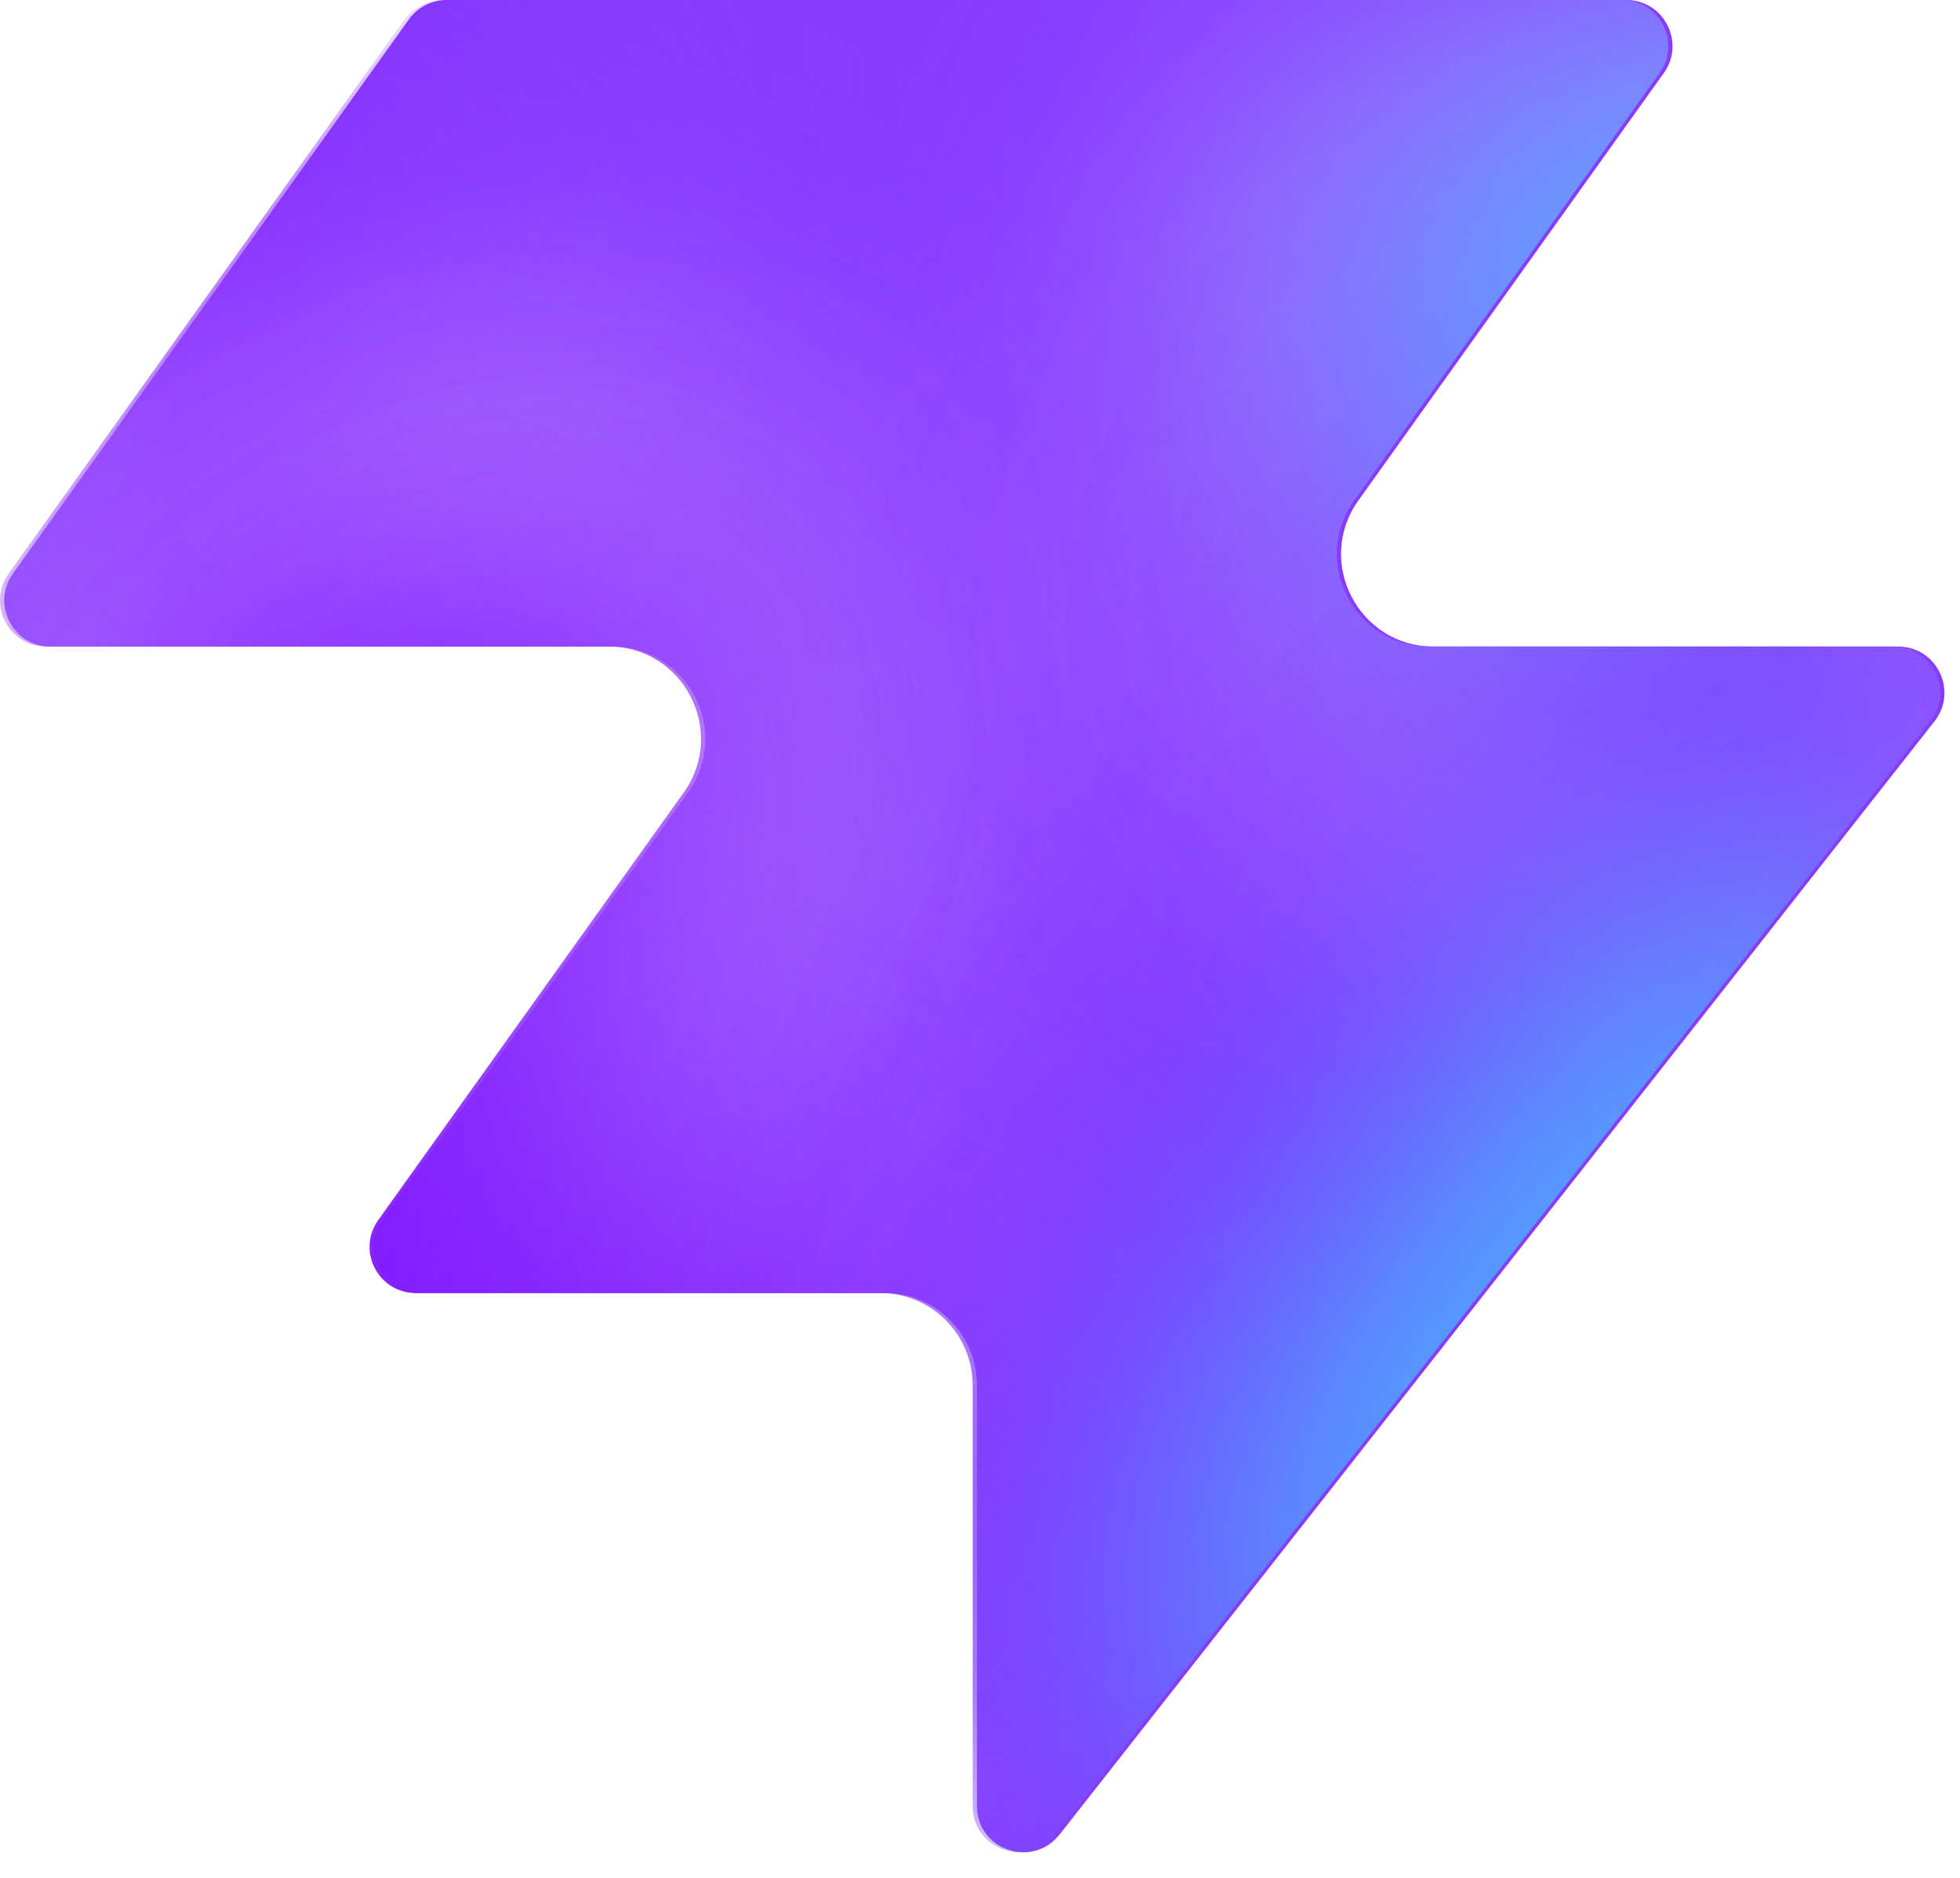
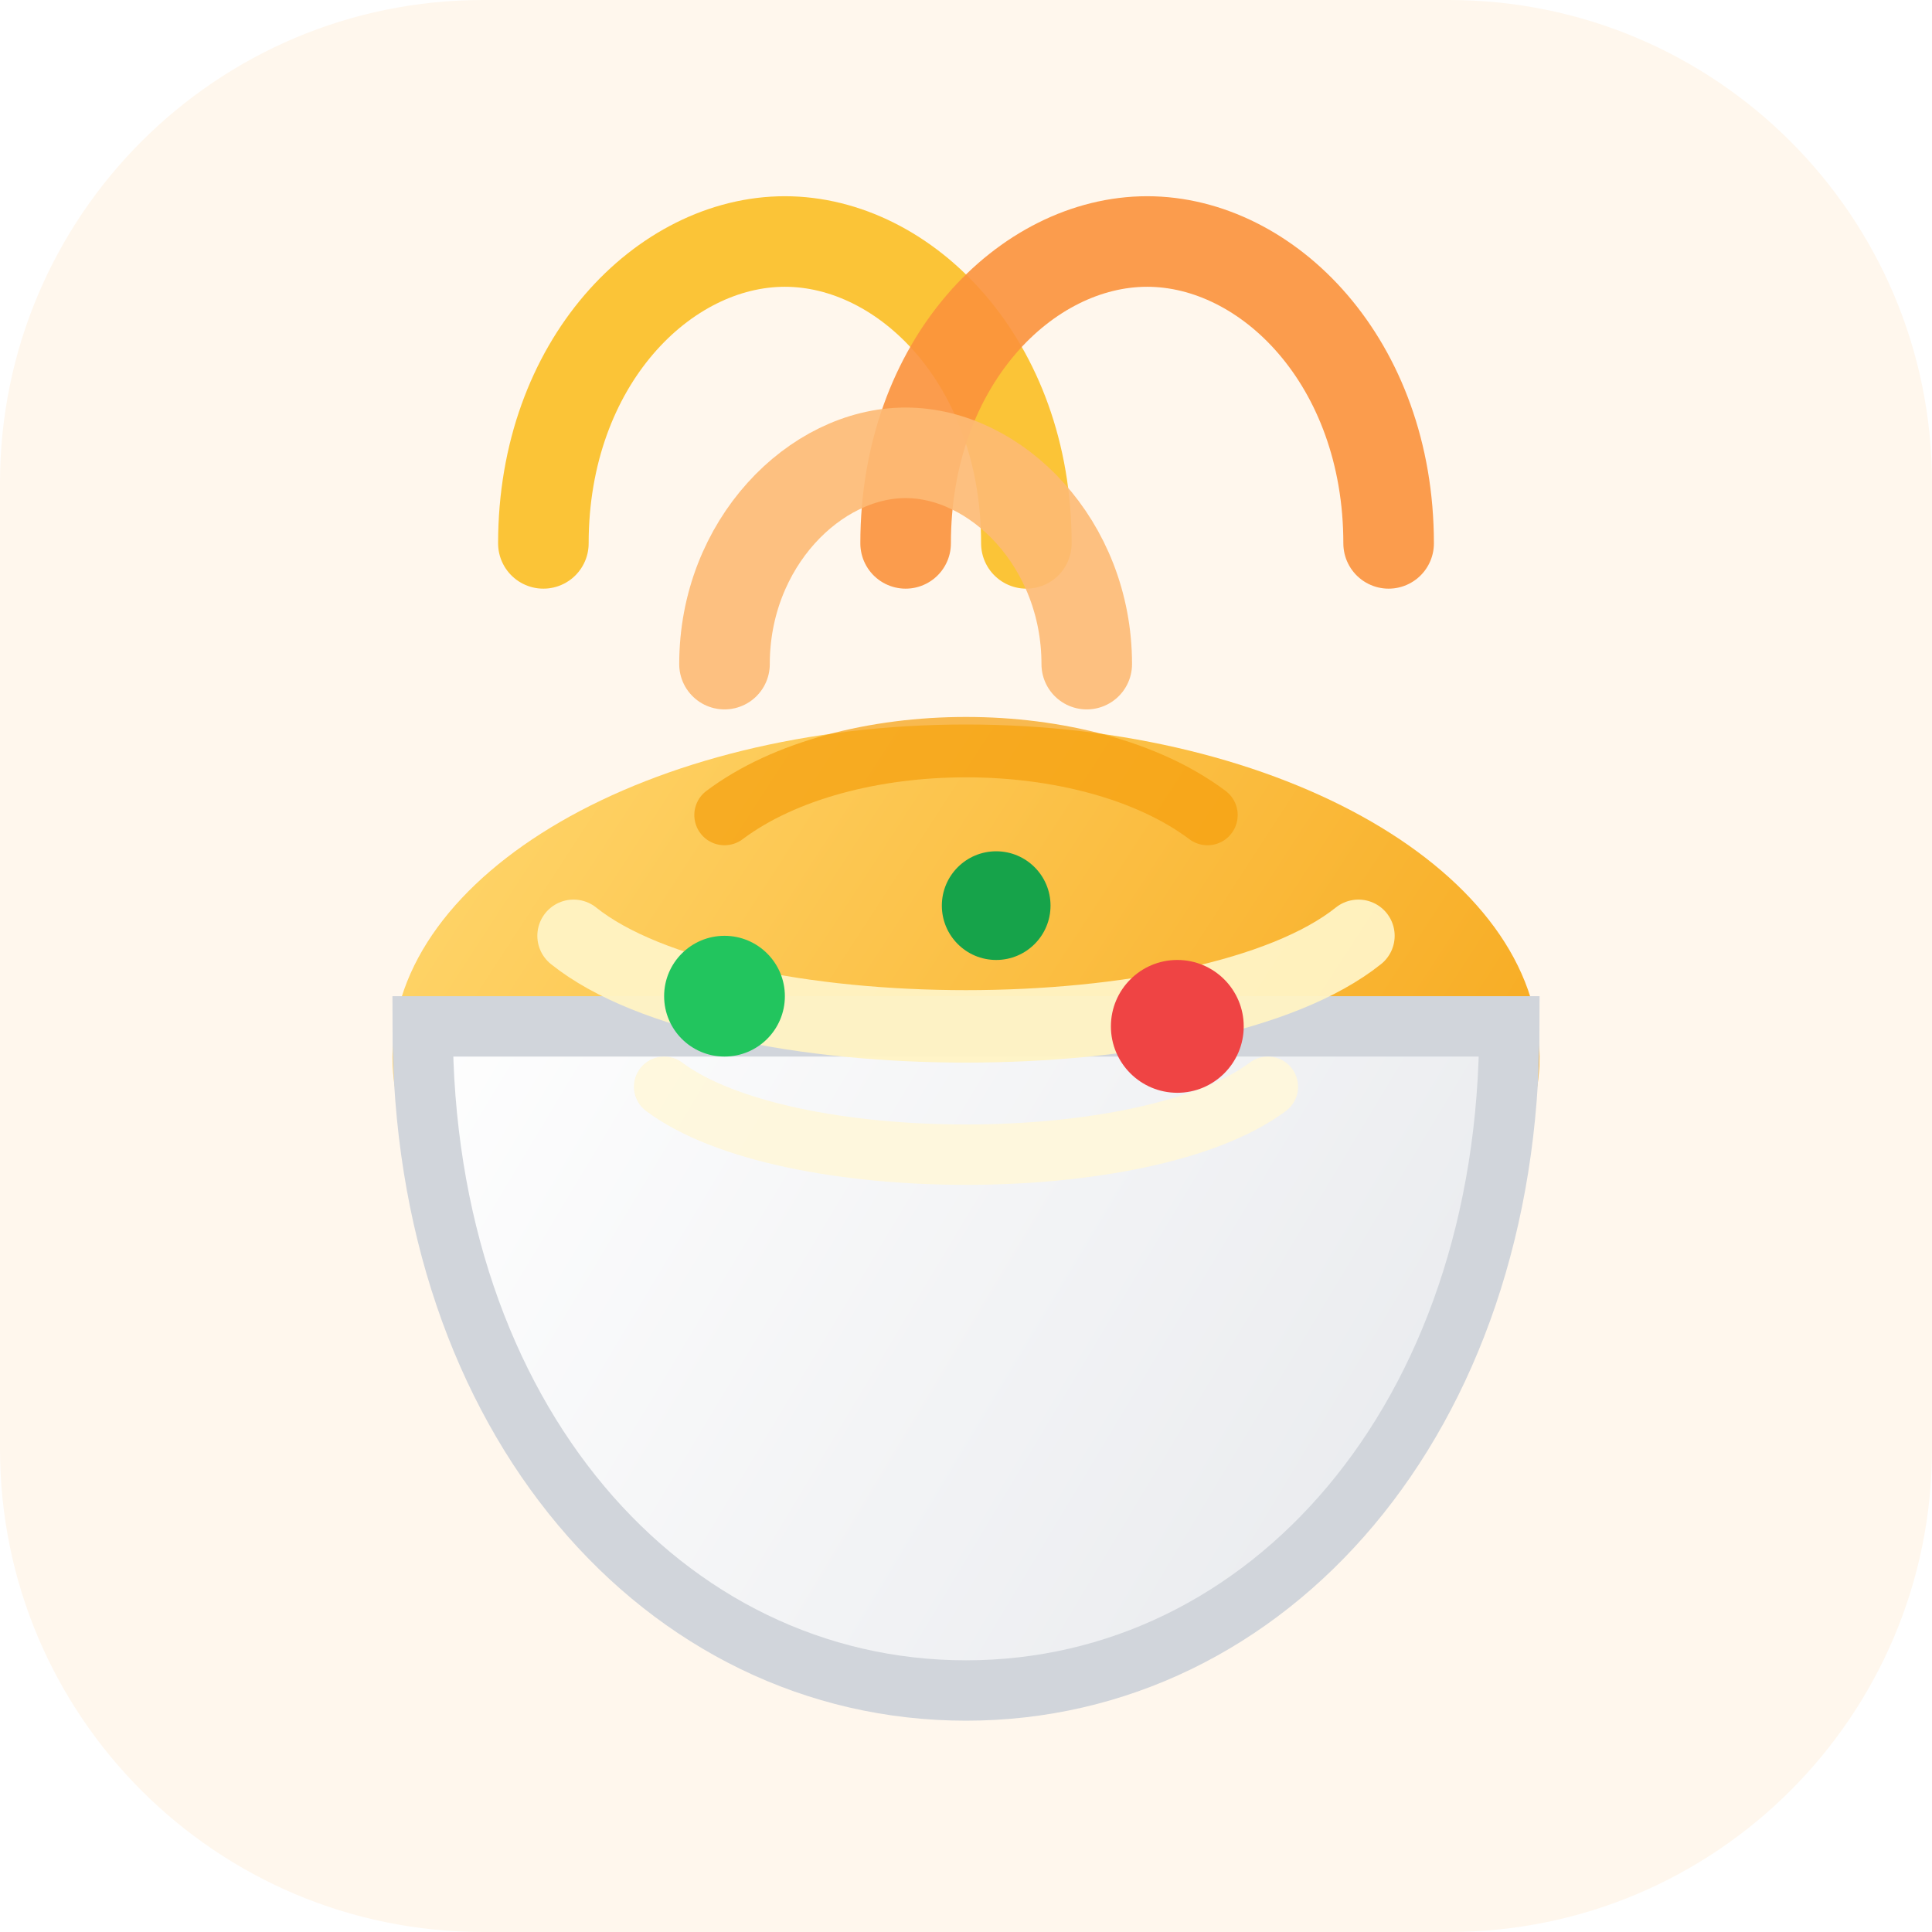
- <svg xmlns="http://www.w3.org/2000/svg" width="48" height="46" fill="none" viewBox="0 0 48 46">
-   <path fill="#863bff" d="M25.946 44.938c-.664.845-2.021.375-2.021-.698V33.937a2.26 2.26 0 0 0-2.262-2.262H10.287c-.92 0-1.456-1.04-.92-1.788l7.48-10.471c1.07-1.497 0-3.578-1.842-3.578H1.237c-.92 0-1.456-1.04-.92-1.788L10.013.474c.214-.297.556-.474.92-.474h28.894c.92 0 1.456 1.04.92 1.788l-7.48 10.471c-1.07 1.498 0 3.579 1.842 3.579h11.377c.943 0 1.473 1.088.89 1.83L25.947 44.94z" style="fill:#863bff;fill:color(display-p3 .525 .23 1);fill-opacity:1" />
-   <mask id="a" width="48" height="46" x="0" y="0" maskUnits="userSpaceOnUse" style="mask-type:alpha">
-     <path fill="#000" d="M25.842 44.938c-.664.844-2.021.375-2.021-.698V33.937a2.26 2.26 0 0 0-2.262-2.262H10.183c-.92 0-1.456-1.04-.92-1.788l7.48-10.471c1.07-1.498 0-3.579-1.842-3.579H1.133c-.92 0-1.456-1.04-.92-1.787L9.91.473c.214-.297.556-.474.92-.474h28.894c.92 0 1.456 1.04.92 1.788l-7.48 10.471c-1.07 1.498 0 3.578 1.842 3.578h11.377c.943 0 1.473 1.088.89 1.832L25.843 44.94z" style="fill:#000;fill-opacity:1" />
-   </mask>
-   <g mask="url(#a)">
-     <g filter="url(#b)">
-       <ellipse cx="5.508" cy="14.704" fill="#ede6ff" rx="5.508" ry="14.704" style="fill:#ede6ff;fill:color(display-p3 .927 .903 1);fill-opacity:1" transform="matrix(.00324 1 1 -.00324 -4.47 31.516)" />
-     </g>
-     <g filter="url(#c)">
-       <ellipse cx="10.399" cy="29.851" fill="#ede6ff" rx="10.399" ry="29.851" style="fill:#ede6ff;fill:color(display-p3 .927 .903 1);fill-opacity:1" transform="matrix(.00324 1 1 -.00324 -39.328 7.883)" />
-     </g>
-     <g filter="url(#d)">
-       <ellipse cx="5.508" cy="30.487" fill="#7e14ff" rx="5.508" ry="30.487" style="fill:#7e14ff;fill:color(display-p3 .492 .077 1);fill-opacity:1" transform="rotate(89.814 -25.913 -14.639)scale(1 -1)" />
-     </g>
-     <g filter="url(#e)">
-       <ellipse cx="5.508" cy="30.599" fill="#7e14ff" rx="5.508" ry="30.599" style="fill:#7e14ff;fill:color(display-p3 .492 .077 1);fill-opacity:1" transform="rotate(89.814 -32.644 -3.334)scale(1 -1)" />
-     </g>
-     <g filter="url(#f)">
-       <ellipse cx="5.508" cy="30.599" fill="#7e14ff" rx="5.508" ry="30.599" style="fill:#7e14ff;fill:color(display-p3 .492 .077 1);fill-opacity:1" transform="matrix(.00324 1 1 -.00324 -34.34 30.47)" />
-     </g>
-     <g filter="url(#g)">
-       <ellipse cx="14.072" cy="22.078" fill="#ede6ff" rx="14.072" ry="22.078" style="fill:#ede6ff;fill:color(display-p3 .927 .903 1);fill-opacity:1" transform="rotate(93.35 24.506 48.493)scale(-1 1)" />
-     </g>
-     <g filter="url(#h)">
-       <ellipse cx="3.47" cy="21.501" fill="#7e14ff" rx="3.47" ry="21.501" style="fill:#7e14ff;fill:color(display-p3 .492 .077 1);fill-opacity:1" transform="rotate(89.009 28.708 47.59)scale(-1 1)" />
-     </g>
-     <g filter="url(#i)">
-       <ellipse cx="3.47" cy="21.501" fill="#7e14ff" rx="3.47" ry="21.501" style="fill:#7e14ff;fill:color(display-p3 .492 .077 1);fill-opacity:1" transform="rotate(89.009 28.708 47.59)scale(-1 1)" />
-     </g>
-     <g filter="url(#j)">
-       <ellipse cx=".387" cy="8.972" fill="#7e14ff" rx="4.407" ry="29.108" style="fill:#7e14ff;fill:color(display-p3 .492 .077 1);fill-opacity:1" transform="rotate(39.51 .387 8.972)" />
-     </g>
-     <g filter="url(#k)">
-       <ellipse cx="47.523" cy="-6.092" fill="#7e14ff" rx="4.407" ry="29.108" style="fill:#7e14ff;fill:color(display-p3 .492 .077 1);fill-opacity:1" transform="rotate(37.892 47.523 -6.092)" />
-     </g>
-     <g filter="url(#l)">
-       <ellipse cx="41.412" cy="6.333" fill="#47bfff" rx="5.971" ry="9.665" style="fill:#47bfff;fill:color(display-p3 .28 .748 1);fill-opacity:1" transform="rotate(37.892 41.412 6.333)" />
-     </g>
-     <g filter="url(#m)">
-       <ellipse cx="-1.879" cy="38.332" fill="#7e14ff" rx="4.407" ry="29.108" style="fill:#7e14ff;fill:color(display-p3 .492 .077 1);fill-opacity:1" transform="rotate(37.892 -1.88 38.332)" />
-     </g>
-     <g filter="url(#n)">
-       <ellipse cx="-1.879" cy="38.332" fill="#7e14ff" rx="4.407" ry="29.108" style="fill:#7e14ff;fill:color(display-p3 .492 .077 1);fill-opacity:1" transform="rotate(37.892 -1.88 38.332)" />
-     </g>
-     <g filter="url(#o)">
-       <ellipse cx="35.651" cy="29.907" fill="#7e14ff" rx="4.407" ry="29.108" style="fill:#7e14ff;fill:color(display-p3 .492 .077 1);fill-opacity:1" transform="rotate(37.892 35.651 29.907)" />
-     </g>
-     <g filter="url(#p)">
-       <ellipse cx="38.418" cy="32.4" fill="#47bfff" rx="5.971" ry="15.297" style="fill:#47bfff;fill:color(display-p3 .28 .748 1);fill-opacity:1" transform="rotate(37.892 38.418 32.4)" />
-     </g>
-   </g>
+ <svg xmlns="http://www.w3.org/2000/svg" width="64" height="64" viewBox="0 0 64 64" fill="none">
  <defs>
-     <filter id="b" width="60.045" height="41.654" x="-19.77" y="16.149" color-interpolation-filters="sRGB" filterUnits="userSpaceOnUse">
-       <feFlood flood-opacity="0" result="BackgroundImageFix" />
-       <feBlend in="SourceGraphic" in2="BackgroundImageFix" result="shape" />
-       <feGaussianBlur result="effect1_foregroundBlur_2002_17158" stdDeviation="7.659" />
-     </filter>
-     <filter id="c" width="90.34" height="51.437" x="-54.613" y="-7.533" color-interpolation-filters="sRGB" filterUnits="userSpaceOnUse">
-       <feFlood flood-opacity="0" result="BackgroundImageFix" />
-       <feBlend in="SourceGraphic" in2="BackgroundImageFix" result="shape" />
-       <feGaussianBlur result="effect1_foregroundBlur_2002_17158" stdDeviation="7.659" />
-     </filter>
-     <filter id="d" width="79.355" height="29.4" x="-49.64" y="2.03" color-interpolation-filters="sRGB" filterUnits="userSpaceOnUse">
-       <feFlood flood-opacity="0" result="BackgroundImageFix" />
-       <feBlend in="SourceGraphic" in2="BackgroundImageFix" result="shape" />
-       <feGaussianBlur result="effect1_foregroundBlur_2002_17158" stdDeviation="4.596" />
-     </filter>
-     <filter id="e" width="79.579" height="29.4" x="-45.045" y="20.029" color-interpolation-filters="sRGB" filterUnits="userSpaceOnUse">
-       <feFlood flood-opacity="0" result="BackgroundImageFix" />
-       <feBlend in="SourceGraphic" in2="BackgroundImageFix" result="shape" />
-       <feGaussianBlur result="effect1_foregroundBlur_2002_17158" stdDeviation="4.596" />
-     </filter>
-     <filter id="f" width="79.579" height="29.4" x="-43.513" y="21.178" color-interpolation-filters="sRGB" filterUnits="userSpaceOnUse">
-       <feFlood flood-opacity="0" result="BackgroundImageFix" />
-       <feBlend in="SourceGraphic" in2="BackgroundImageFix" result="shape" />
-       <feGaussianBlur result="effect1_foregroundBlur_2002_17158" stdDeviation="4.596" />
-     </filter>
-     <filter id="g" width="74.749" height="58.852" x="15.756" y="-17.901" color-interpolation-filters="sRGB" filterUnits="userSpaceOnUse">
-       <feFlood flood-opacity="0" result="BackgroundImageFix" />
-       <feBlend in="SourceGraphic" in2="BackgroundImageFix" result="shape" />
-       <feGaussianBlur result="effect1_foregroundBlur_2002_17158" stdDeviation="7.659" />
-     </filter>
-     <filter id="h" width="61.377" height="25.362" x="23.548" y="2.284" color-interpolation-filters="sRGB" filterUnits="userSpaceOnUse">
-       <feFlood flood-opacity="0" result="BackgroundImageFix" />
-       <feBlend in="SourceGraphic" in2="BackgroundImageFix" result="shape" />
-       <feGaussianBlur result="effect1_foregroundBlur_2002_17158" stdDeviation="4.596" />
-     </filter>
-     <filter id="i" width="61.377" height="25.362" x="23.548" y="2.284" color-interpolation-filters="sRGB" filterUnits="userSpaceOnUse">
-       <feFlood flood-opacity="0" result="BackgroundImageFix" />
-       <feBlend in="SourceGraphic" in2="BackgroundImageFix" result="shape" />
-       <feGaussianBlur result="effect1_foregroundBlur_2002_17158" stdDeviation="4.596" />
-     </filter>
-     <filter id="j" width="56.045" height="63.649" x="-27.636" y="-22.853" color-interpolation-filters="sRGB" filterUnits="userSpaceOnUse">
-       <feFlood flood-opacity="0" result="BackgroundImageFix" />
-       <feBlend in="SourceGraphic" in2="BackgroundImageFix" result="shape" />
-       <feGaussianBlur result="effect1_foregroundBlur_2002_17158" stdDeviation="4.596" />
-     </filter>
-     <filter id="k" width="54.814" height="64.646" x="20.116" y="-38.415" color-interpolation-filters="sRGB" filterUnits="userSpaceOnUse">
-       <feFlood flood-opacity="0" result="BackgroundImageFix" />
-       <feBlend in="SourceGraphic" in2="BackgroundImageFix" result="shape" />
-       <feGaussianBlur result="effect1_foregroundBlur_2002_17158" stdDeviation="4.596" />
-     </filter>
-     <filter id="l" width="33.541" height="35.313" x="24.641" y="-11.323" color-interpolation-filters="sRGB" filterUnits="userSpaceOnUse">
-       <feFlood flood-opacity="0" result="BackgroundImageFix" />
-       <feBlend in="SourceGraphic" in2="BackgroundImageFix" result="shape" />
-       <feGaussianBlur result="effect1_foregroundBlur_2002_17158" stdDeviation="4.596" />
-     </filter>
-     <filter id="m" width="54.814" height="64.646" x="-29.286" y="6.009" color-interpolation-filters="sRGB" filterUnits="userSpaceOnUse">
-       <feFlood flood-opacity="0" result="BackgroundImageFix" />
-       <feBlend in="SourceGraphic" in2="BackgroundImageFix" result="shape" />
-       <feGaussianBlur result="effect1_foregroundBlur_2002_17158" stdDeviation="4.596" />
-     </filter>
-     <filter id="n" width="54.814" height="64.646" x="-29.286" y="6.009" color-interpolation-filters="sRGB" filterUnits="userSpaceOnUse">
-       <feFlood flood-opacity="0" result="BackgroundImageFix" />
-       <feBlend in="SourceGraphic" in2="BackgroundImageFix" result="shape" />
-       <feGaussianBlur result="effect1_foregroundBlur_2002_17158" stdDeviation="4.596" />
-     </filter>
-     <filter id="o" width="54.814" height="64.646" x="8.244" y="-2.416" color-interpolation-filters="sRGB" filterUnits="userSpaceOnUse">
-       <feFlood flood-opacity="0" result="BackgroundImageFix" />
-       <feBlend in="SourceGraphic" in2="BackgroundImageFix" result="shape" />
-       <feGaussianBlur result="effect1_foregroundBlur_2002_17158" stdDeviation="4.596" />
-     </filter>
-     <filter id="p" width="39.409" height="43.623" x="18.713" y="10.588" color-interpolation-filters="sRGB" filterUnits="userSpaceOnUse">
-       <feFlood flood-opacity="0" result="BackgroundImageFix" />
-       <feBlend in="SourceGraphic" in2="BackgroundImageFix" result="shape" />
-       <feGaussianBlur result="effect1_foregroundBlur_2002_17158" stdDeviation="4.596" />
-     </filter>
+     <linearGradient id="broth" x1="12" y1="30" x2="52" y2="56" gradientUnits="userSpaceOnUse">
+       <stop stop-color="#FFD56A" />
+       <stop offset="1" stop-color="#F59E0B" />
+     </linearGradient>
+     <linearGradient id="bowl" x1="12" y1="34" x2="52" y2="58" gradientUnits="userSpaceOnUse">
+       <stop stop-color="#FFFFFF" />
+       <stop offset="1" stop-color="#E5E7EB" />
+     </linearGradient>
  </defs>
+   <rect width="64" height="64" rx="16" fill="#FFF7ED" />
+   <path d="M18 18C18 12 22 8 26 8C30 8 34 12 34 18" stroke="#FBBF24" stroke-width="3" stroke-linecap="round" opacity="0.9" />
+   <path d="M30 18C30 12 34 8 38 8C42 8 46 12 46 18" stroke="#FB923C" stroke-width="3" stroke-linecap="round" opacity="0.9" />
+   <path d="M24 22C24 18 27 15 30 15C33 15 36 18 36 22" stroke="#FDBA74" stroke-width="3" stroke-linecap="round" opacity="0.9" />
+   <ellipse cx="32" cy="35" rx="19" ry="11" fill="url(#broth)" />
+   <path d="M14 34H50C50 47 42 56 32 56C22 56 14 47 14 34Z" fill="url(#bowl)" stroke="#D1D5DB" stroke-width="2" />
+   <path d="M19 31C24 35 40 35 45 31" stroke="#FFF3C4" stroke-width="2.4" stroke-linecap="round" opacity="0.95" />
+   <path d="M22 36C26 39 38 39 42 36" stroke="#FFF7DA" stroke-width="2" stroke-linecap="round" opacity="0.9" />
+   <path d="M24 27C28 24 36 24 40 27" stroke="#F59E0B" stroke-width="2" stroke-linecap="round" opacity="0.7" />
+   <circle cx="24" cy="33" r="2" fill="#22C55E" />
+   <circle cx="39" cy="34" r="2.2" fill="#EF4444" />
+   <circle cx="33" cy="30" r="1.8" fill="#16A34A" />
</svg>
